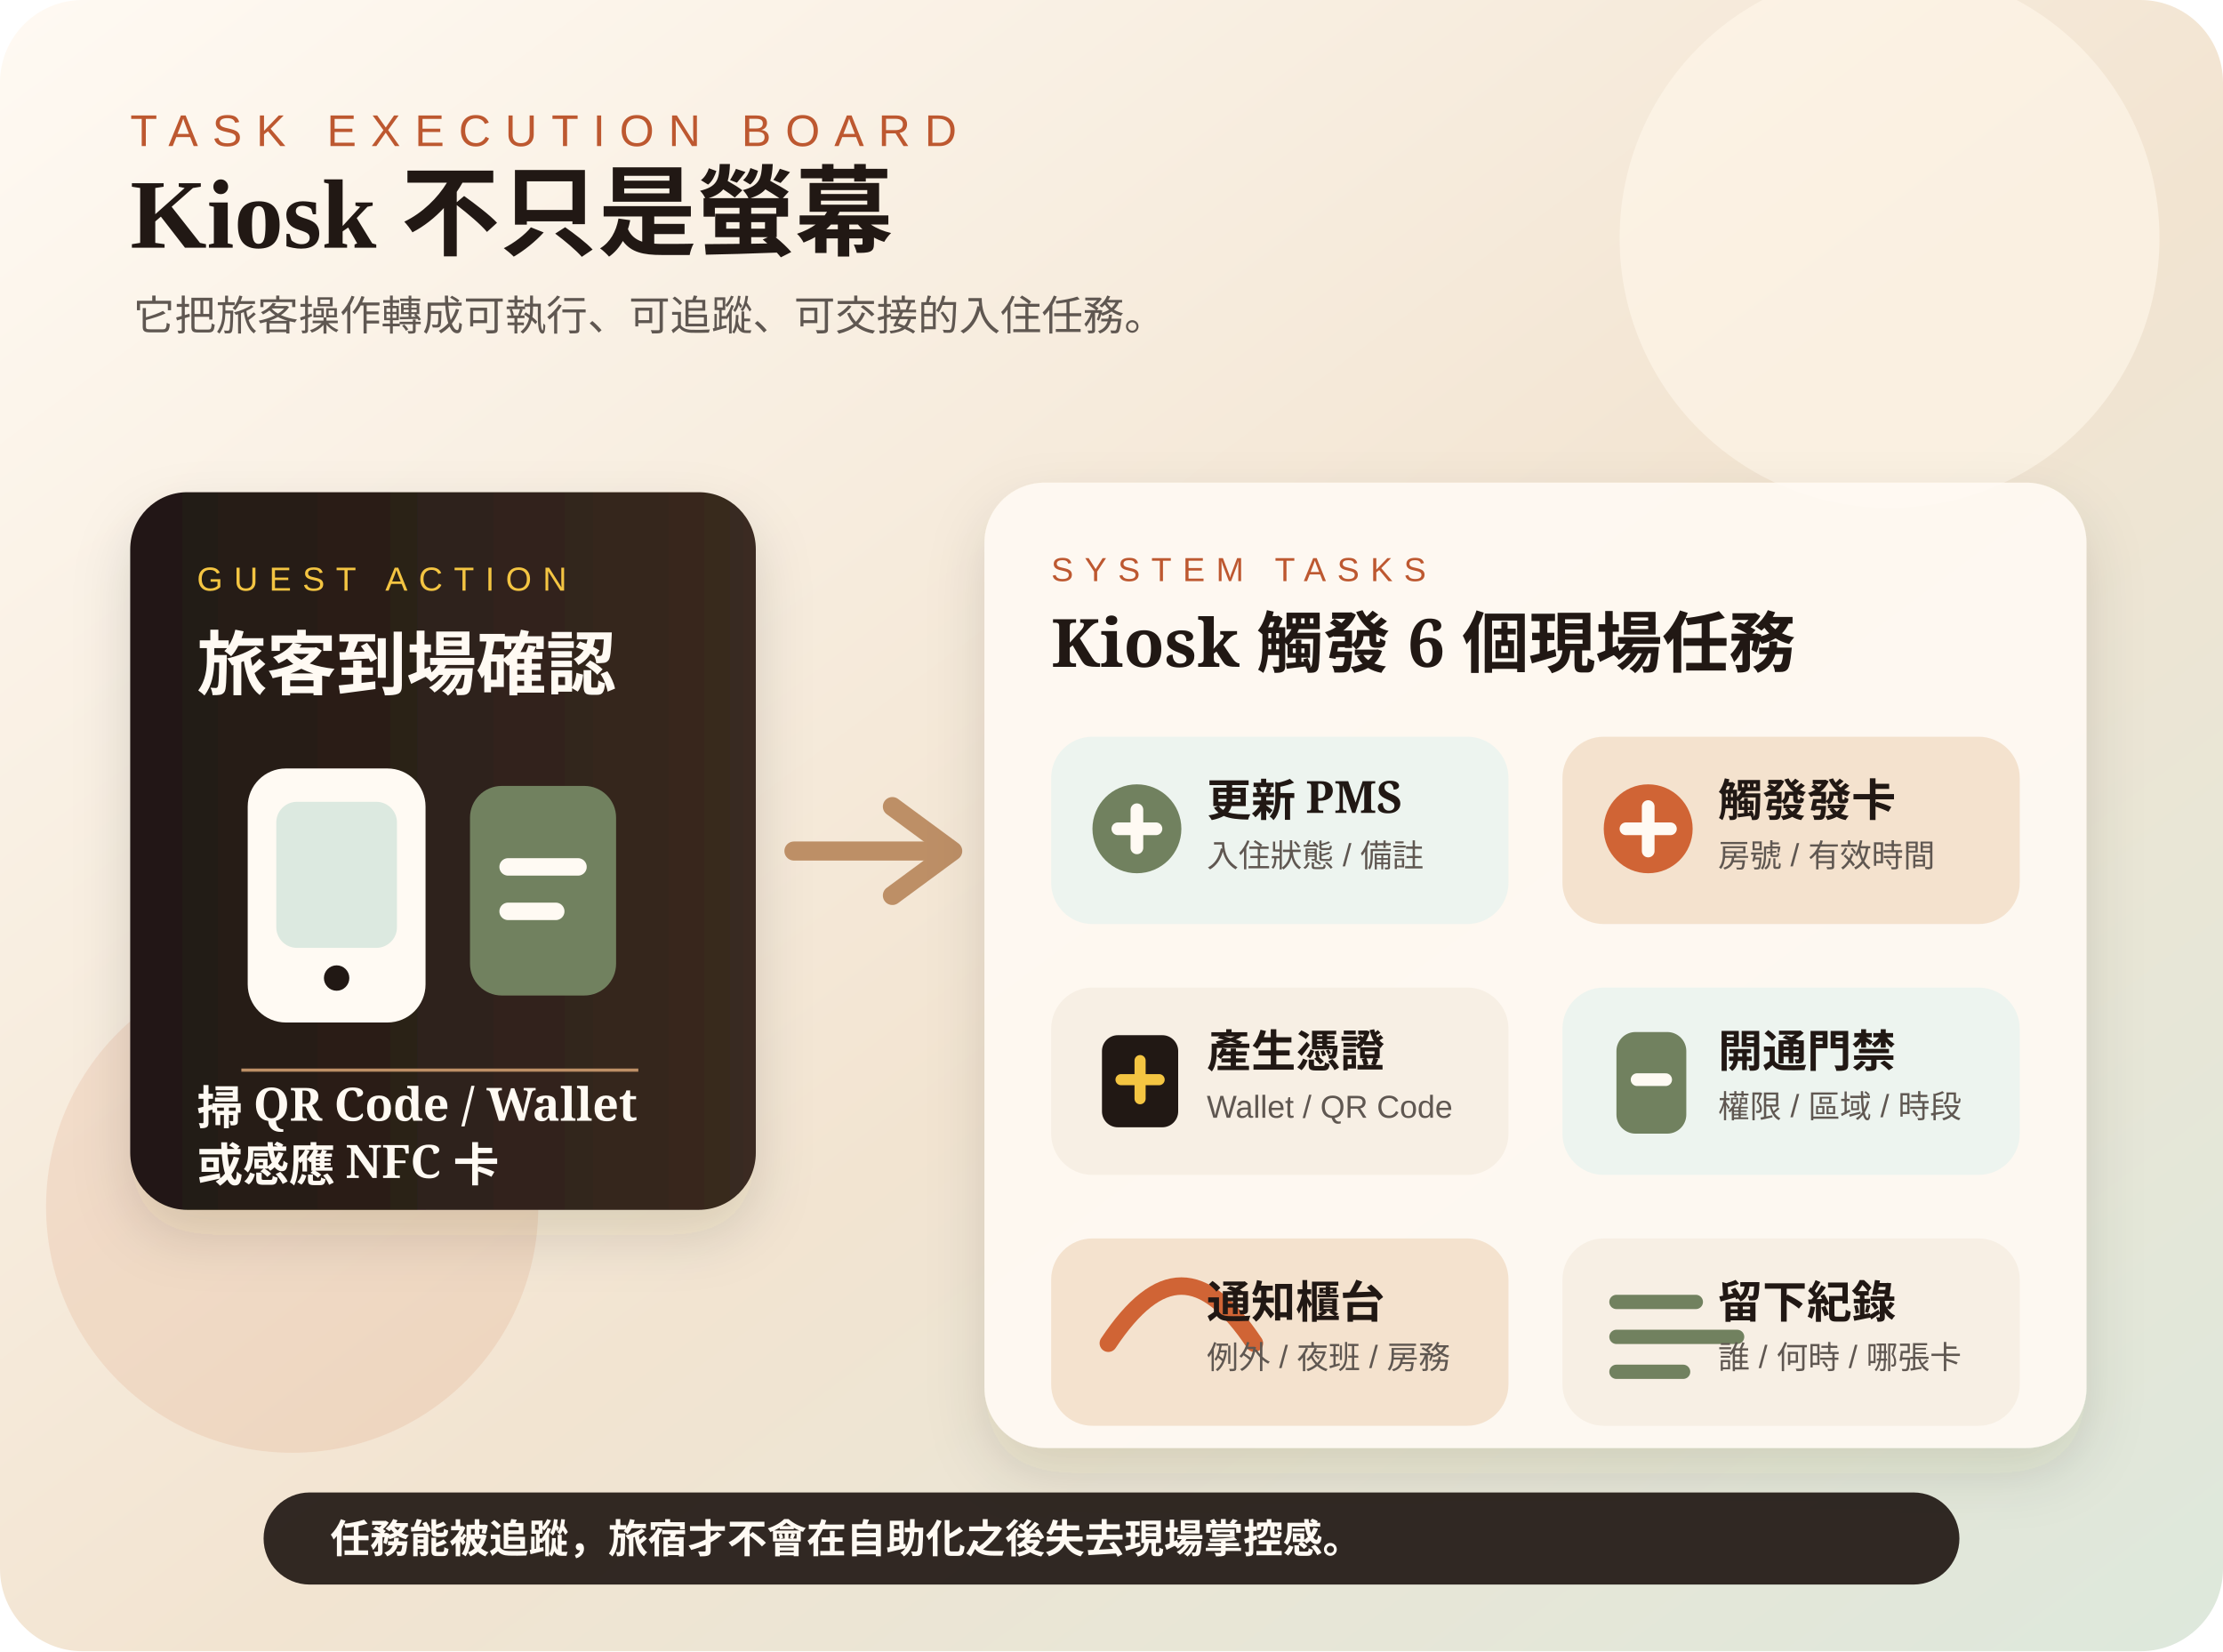
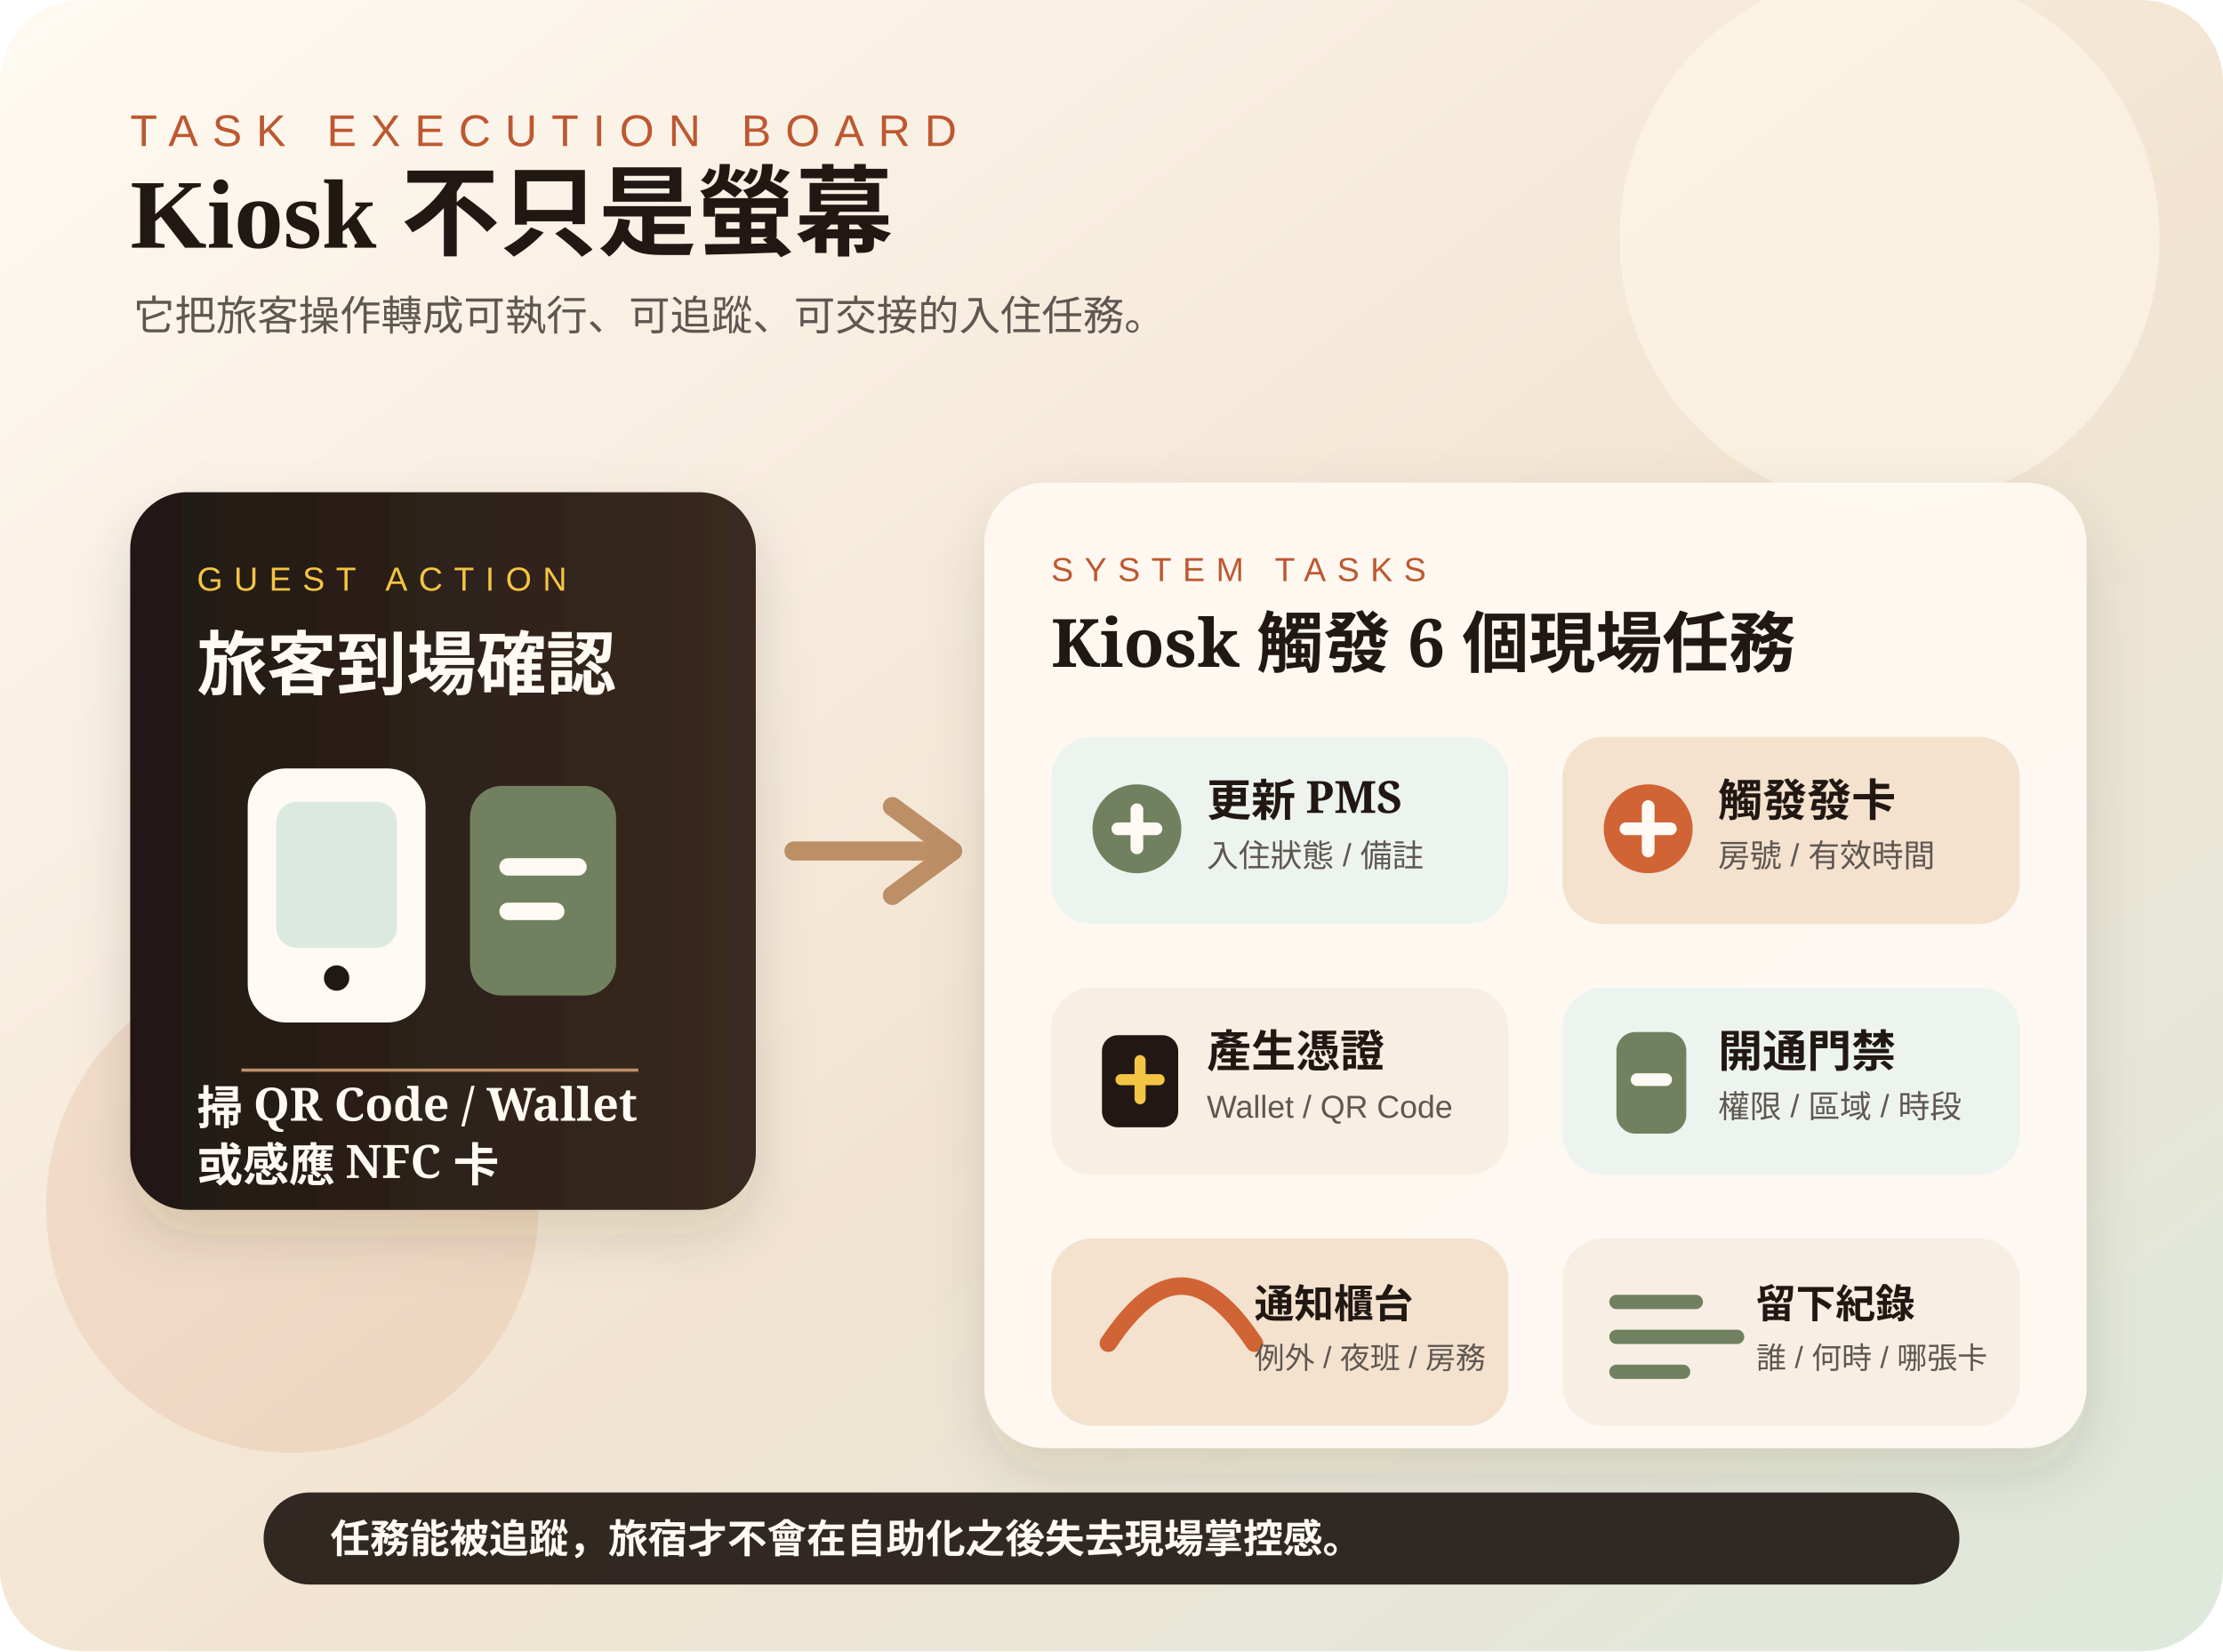
<svg xmlns="http://www.w3.org/2000/svg" viewBox="0 0 1400 1040" role="img" aria-labelledby="title desc">
  <defs>
    <linearGradient id="bg" x1="0" x2="1" y1="0" y2="1">
      <stop offset="0%" stop-color="#fffaf3" />
      <stop offset="55%" stop-color="#f2e4d1" />
      <stop offset="100%" stop-color="#dde8dc" />
    </linearGradient>
    <linearGradient id="dark" x1="0" x2="1">
      <stop offset="0%" stop-color="#211814" />
      <stop offset="100%" stop-color="#3a2a20" />
    </linearGradient>
    <filter id="shadow" x="-20%" y="-20%" width="140%" height="140%">
      <feDropShadow dx="0" dy="16" stdDeviation="18" flood-color="#33251e" flood-opacity=".14" />
    </filter>
  </defs>
  <rect width="1400" height="1040" rx="52" fill="url(#bg)" />
  <circle cx="1190" cy="150" r="170" fill="#fff7ea" opacity=".62" />
  <circle cx="184" cy="760" r="155" fill="#d06435" opacity=".12" />
  <text x="82" y="92" fill="#bd5830" font-family="Arial, sans-serif" font-size="28" letter-spacing="9">TASK EXECUTION BOARD</text>
  <text x="82" y="156" fill="#211814" font-family="Georgia, 'Times New Roman', serif" font-size="62" font-weight="700">Kiosk 不只是螢幕</text>
  <text x="84" y="208" fill="#5f5751" font-family="Arial, sans-serif" font-size="26">它把旅客操作轉成可執行、可追蹤、可交接的入住任務。</text>
  <g transform="translate(82 310)">
    <rect x="0" y="0" width="394" height="452" rx="36" fill="url(#dark)" filter="url(#shadow)" />
    <text x="42" y="62" fill="#f4c542" font-family="Arial, sans-serif" font-size="21" letter-spacing="7">GUEST ACTION</text>
    <text x="42" y="124" fill="#fffaf3" font-family="Georgia, serif" font-size="44" font-weight="700">旅客到場確認</text>
    <rect x="74" y="174" width="112" height="160" rx="24" fill="#fffaf3" />
    <rect x="92" y="195" width="76" height="92" rx="13" fill="#dce9e0" />
    <circle cx="130" cy="306" r="8" fill="#211814" />
    <rect x="214" y="185" width="92" height="132" rx="20" fill="#71815f" />
    <path d="M238 236h44M238 264h30" stroke="#fffaf3" stroke-width="11" stroke-linecap="round" />
    <path d="M70 364h250" stroke="#bd8f66" stroke-width="2" />
    <text x="42" y="398" fill="#fffaf3" font-family="Georgia, serif" font-size="29" font-weight="700">掃 QR Code / Wallet</text>
    <text x="42" y="434" fill="#fffaf3" font-family="Georgia, serif" font-size="29" font-weight="700">或感應 NFC 卡</text>
  </g>
  <path d="M500 536h92" stroke="#bd8f66" stroke-width="12" stroke-linecap="round" />
  <path d="M562 508l38 28-38 28" fill="none" stroke="#bd8f66" stroke-width="12" stroke-linecap="round" stroke-linejoin="round" />
  <g transform="translate(620 304)">
    <rect x="0" y="0" width="694" height="608" rx="38" fill="#fffaf3" opacity=".92" filter="url(#shadow)" />
    <text x="42" y="62" fill="#bd5830" font-family="Arial, sans-serif" font-size="21" letter-spacing="7">SYSTEM TASKS</text>
    <text x="42" y="116" fill="#211814" font-family="Georgia, serif" font-size="42" font-weight="700">Kiosk 觸發 6 個現場任務</text>
    <g transform="translate(42 160)">
      <rect width="288" height="118" rx="26" fill="#edf4ef" />
      <circle cx="54" cy="58" r="28" fill="#71815f" />
      <path d="M42 58h24M54 46v24" stroke="#fffaf3" stroke-width="8" stroke-linecap="round" />
      <text x="98" y="50" fill="#211814" font-family="Georgia, serif" font-size="28" font-weight="700">更新 PMS</text>
      <text x="98" y="82" fill="#5f5751" font-family="Arial, sans-serif" font-size="20">入住狀態 / 備註</text>
    </g>
    <g transform="translate(364 160)">
      <rect width="288" height="118" rx="26" fill="#f4e2ce" />
      <circle cx="54" cy="58" r="28" fill="#d06435" />
      <path d="M40 58h28M54 44v28" stroke="#fffaf3" stroke-width="8" stroke-linecap="round" />
      <text x="98" y="50" fill="#211814" font-family="Georgia, serif" font-size="28" font-weight="700">觸發發卡</text>
      <text x="98" y="82" fill="#5f5751" font-family="Arial, sans-serif" font-size="20">房號 / 有效時間</text>
    </g>
    <g transform="translate(42 318)">
      <rect width="288" height="118" rx="26" fill="#f7efe4" />
      <rect x="32" y="30" width="48" height="58" rx="10" fill="#211814" />
      <path d="M44 58h24M56 46v24" stroke="#f4c542" stroke-width="7" stroke-linecap="round" />
      <text x="98" y="50" fill="#211814" font-family="Georgia, serif" font-size="28" font-weight="700">產生憑證</text>
      <text x="98" y="82" fill="#5f5751" font-family="Arial, sans-serif" font-size="20">Wallet / QR Code</text>
    </g>
    <g transform="translate(364 318)">
      <rect width="288" height="118" rx="26" fill="#edf4ef" />
      <rect x="34" y="28" width="44" height="64" rx="12" fill="#71815f" />
      <path d="M47 58h18" stroke="#fffaf3" stroke-width="8" stroke-linecap="round" />
      <text x="98" y="50" fill="#211814" font-family="Georgia, serif" font-size="28" font-weight="700">開通門禁</text>
      <text x="98" y="82" fill="#5f5751" font-family="Arial, sans-serif" font-size="20">權限 / 區域 / 時段</text>
    </g>
    <g transform="translate(42 476)">
      <rect width="288" height="118" rx="26" fill="#f4e2ce" />
      <path d="M36 66c32-48 60-48 92 0" stroke="#d06435" stroke-width="11" fill="none" stroke-linecap="round" />
-       <text x="98" y="50" fill="#211814" font-family="Georgia, serif" font-size="28" font-weight="700">通知櫃台</text>
-       <text x="98" y="82" fill="#5f5751" font-family="Arial, sans-serif" font-size="20">例外 / 夜班 / 房務</text>
+       <text x="128" y="50" fill="#211814" font-family="Georgia, serif" font-size="25" font-weight="700">通知櫃台</text>
+       <text x="128" y="82" fill="#5f5751" font-family="Arial, sans-serif" font-size="19">例外 / 夜班 / 房務</text>
    </g>
    <g transform="translate(364 476)">
      <rect width="288" height="118" rx="26" fill="#f7efe4" />
      <path d="M34 40h50M34 62h76M34 84h42" stroke="#71815f" stroke-width="9" stroke-linecap="round" />
-       <text x="98" y="50" fill="#211814" font-family="Georgia, serif" font-size="28" font-weight="700">留下紀錄</text>
-       <text x="98" y="82" fill="#5f5751" font-family="Arial, sans-serif" font-size="20">誰 / 何時 / 哪張卡</text>
+       <text x="122" y="50" fill="#211814" font-family="Georgia, serif" font-size="25" font-weight="700">留下紀錄</text>
+       <text x="122" y="82" fill="#5f5751" font-family="Arial, sans-serif" font-size="19">誰 / 何時 / 哪張卡</text>
    </g>
  </g>
  <g transform="translate(166 940)">
    <rect x="0" y="0" width="1068" height="58" rx="29" fill="#211814" opacity=".92" />
    <text x="42" y="38" fill="#fffaf3" font-family="Georgia, serif" font-size="25" font-weight="700">任務能被追蹤，旅宿才不會在自助化之後失去現場掌控感。</text>
  </g>
</svg>
